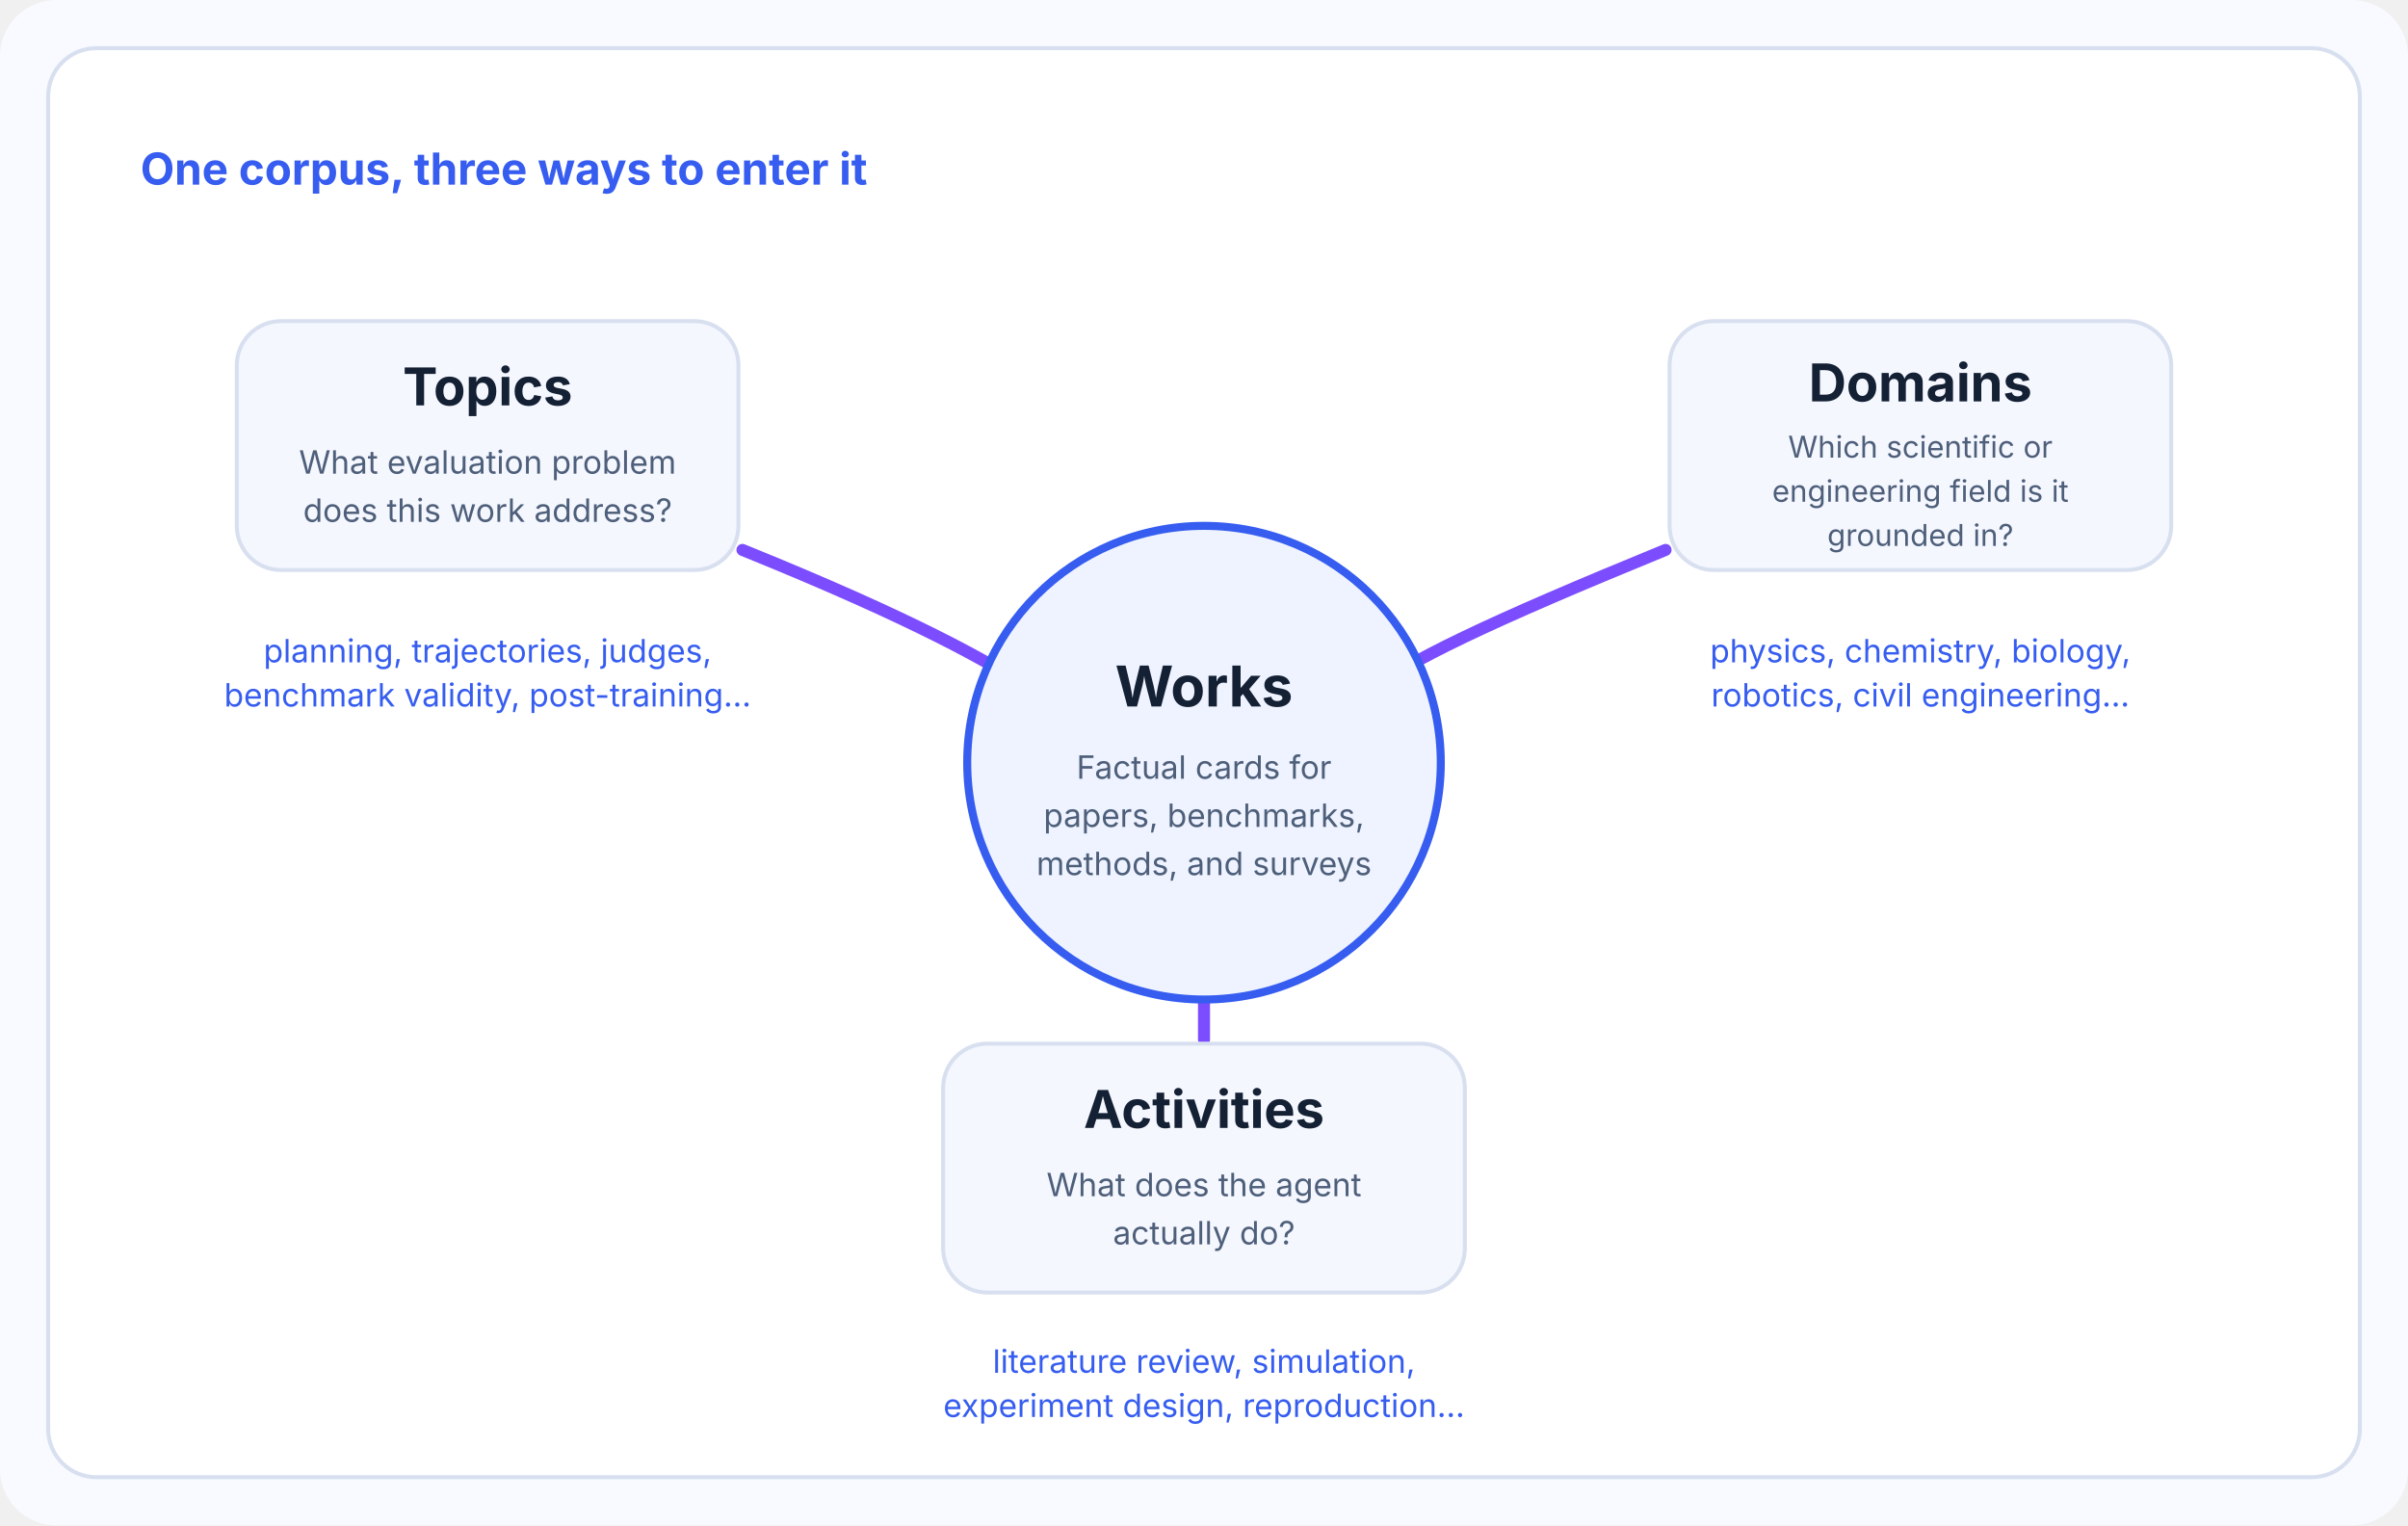
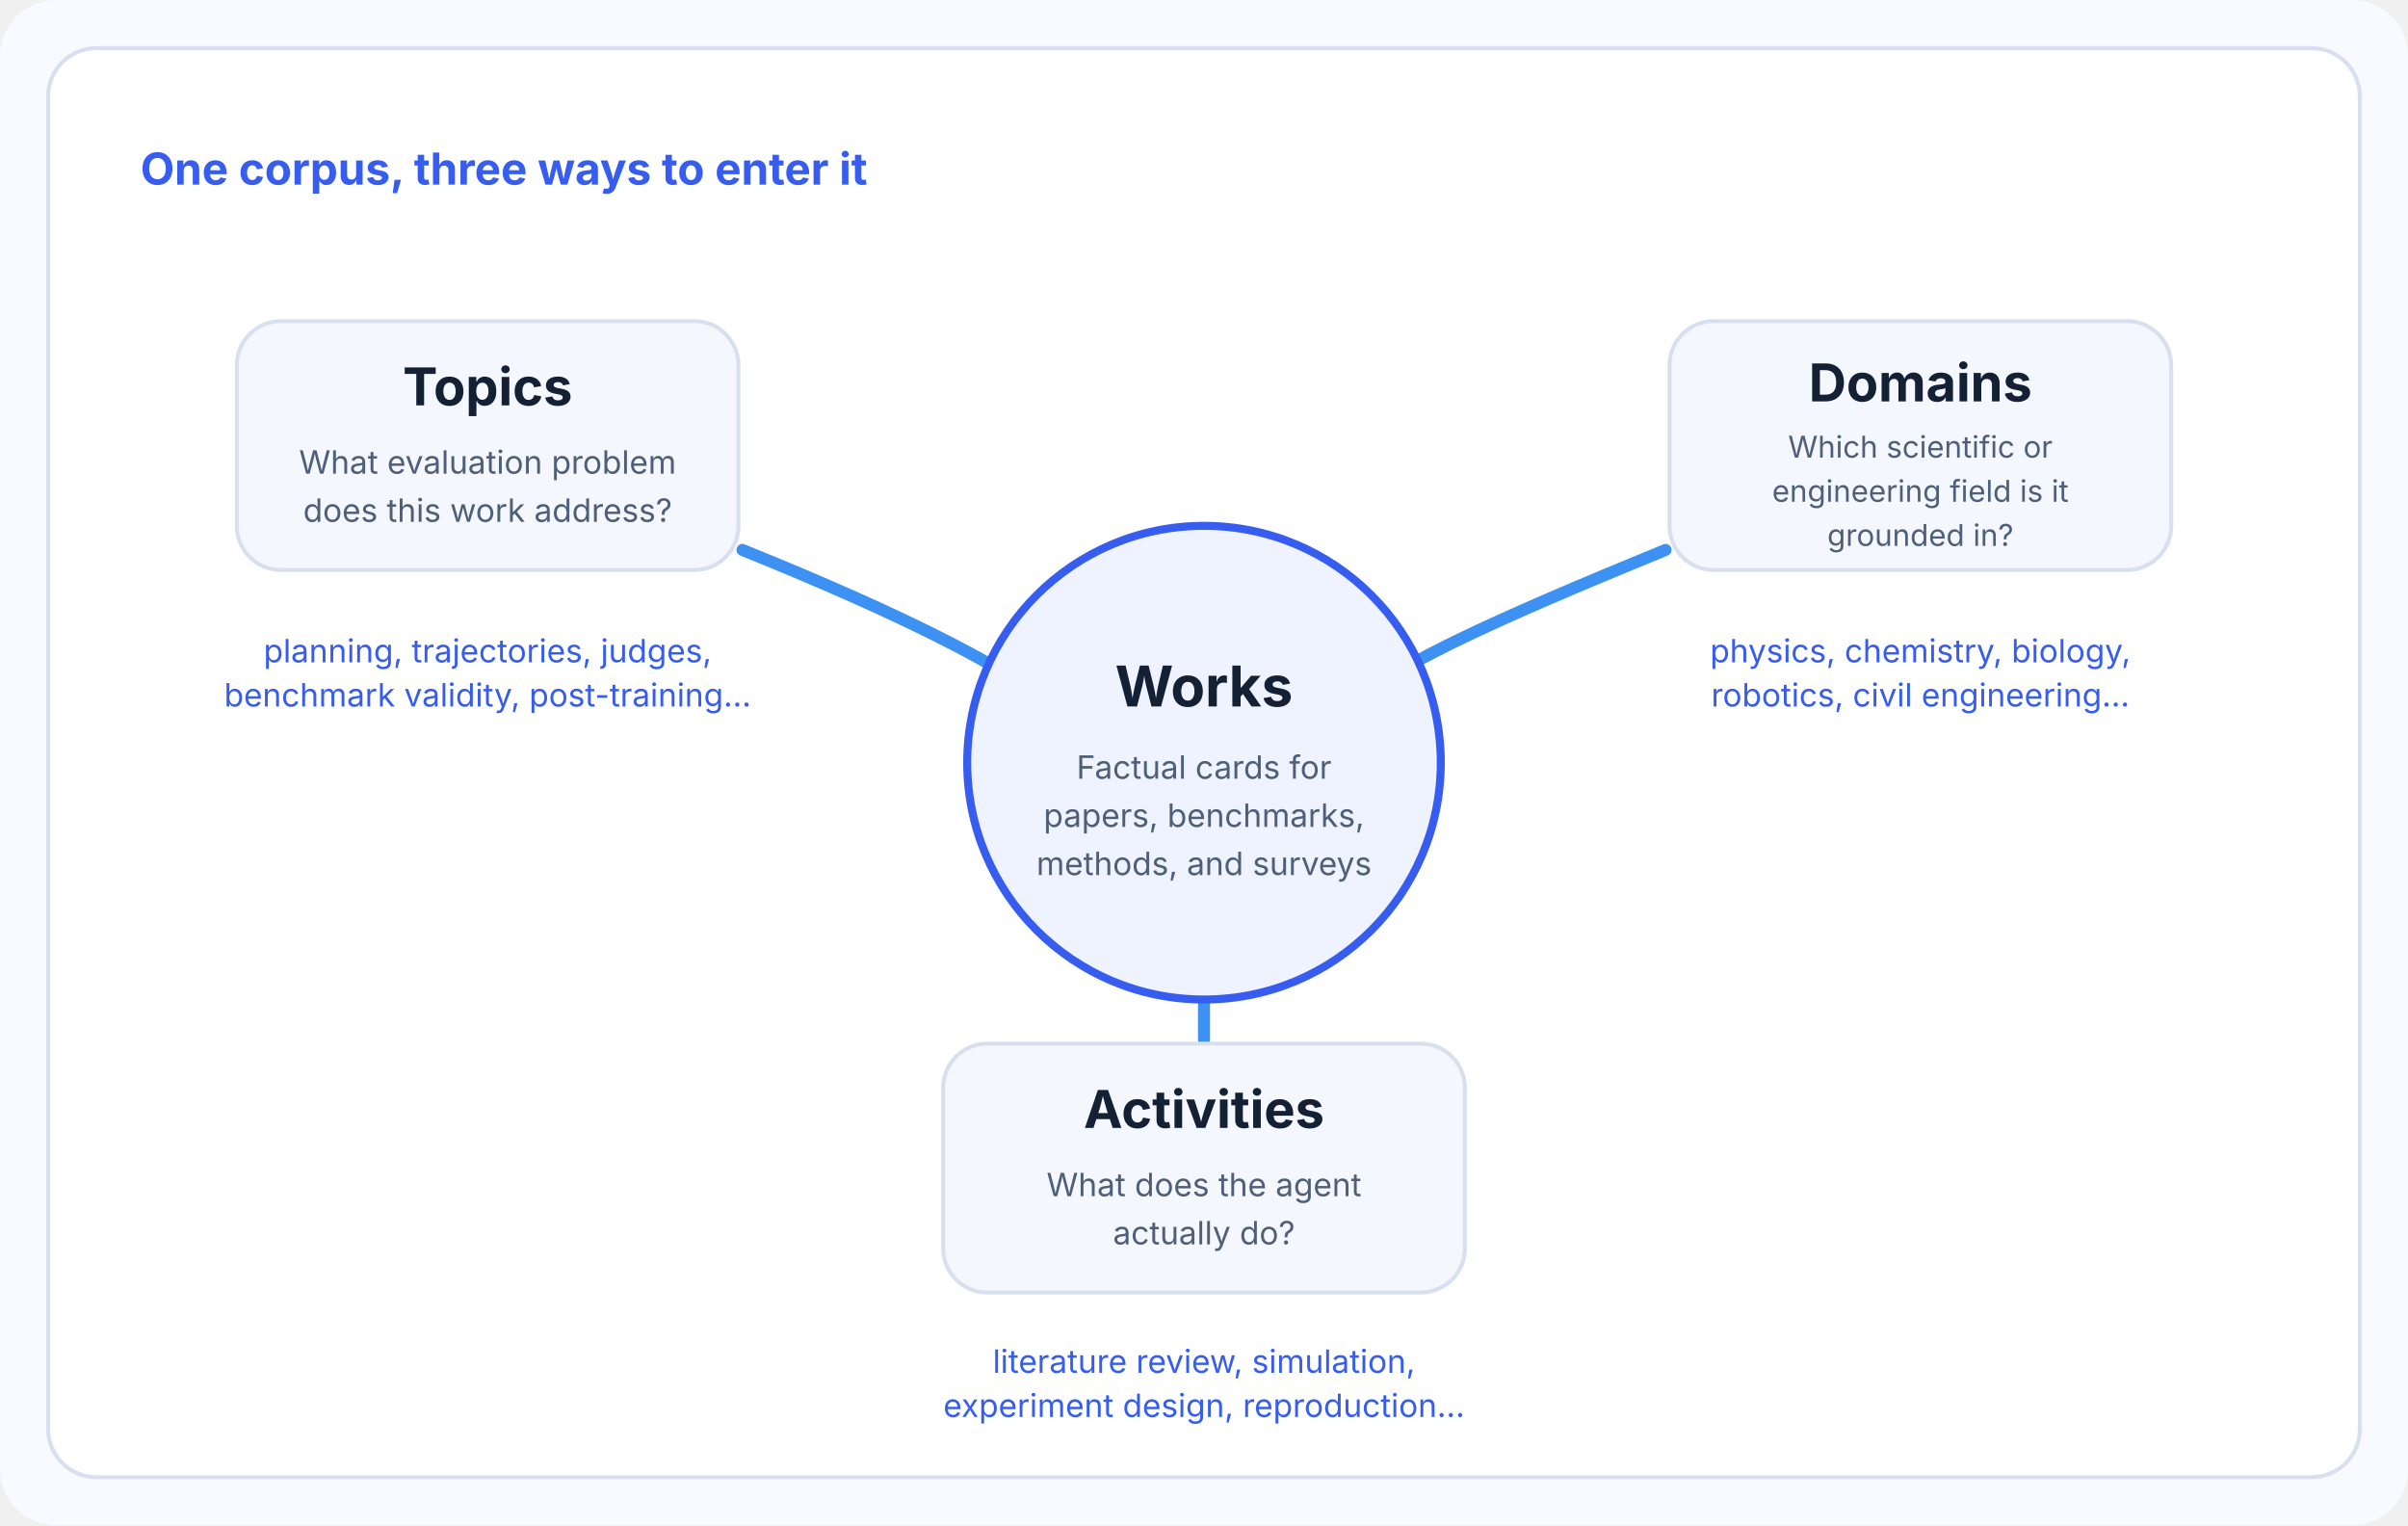
<svg xmlns="http://www.w3.org/2000/svg" width="1200" height="760" viewBox="0 0 1200 760" fill="none">
  <rect width="1200" height="760" rx="28" fill="#F8FAFF" />
  <rect x="24" y="24" width="1152" height="712" rx="24" fill="white" stroke="#D8E0F0" stroke-width="2" />
  <text x="70" y="92" fill="#365DF0" font-family="Inter, Arial, sans-serif" font-size="22" font-weight="700">One corpus, three ways to enter it</text>
-   <path d="M370 274C454 308 494 330 516 345" stroke="#7C4DFF" stroke-width="6" stroke-linecap="round" />
-   <path d="M830 274C742 310 700 330 682 345" stroke="#7C4DFF" stroke-width="6" stroke-linecap="round" />
-   <path d="M600 518C600 482 600 466 600 438" stroke="#7C4DFF" stroke-width="6" stroke-linecap="round" />
+   <path d="M370 274C454 308 494 330 516 345" stroke="#3D91F2" stroke-width="6" stroke-linecap="round" />
+   <path d="M830 274C742 310 700 330 682 345" stroke="#3D91F2" stroke-width="6" stroke-linecap="round" />
+   <path d="M600 518C600 482 600 466 600 438" stroke="#3D91F2" stroke-width="6" stroke-linecap="round" />
  <circle cx="600" cy="380" r="118" fill="#EEF3FF" stroke="#365DF0" stroke-width="4" />
  <text x="600" y="352" text-anchor="middle" fill="#142033" font-family="Inter, Arial, sans-serif" font-size="28" font-weight="700">Works</text>
  <g text-anchor="middle" fill="#4E5F7A" font-family="Inter, Arial, sans-serif" font-size="16">
    <text x="600" y="388">Factual cards for</text>
    <text x="600" y="412">papers, benchmarks,</text>
    <text x="600" y="436">methods, and surveys</text>
  </g>
  <rect x="118" y="160" width="250" height="124" rx="22" fill="#F5F7FF" stroke="#D8E0F0" stroke-width="2" />
  <text x="243" y="202" text-anchor="middle" fill="#142033" font-family="Inter, Arial, sans-serif" font-size="26" font-weight="700">Topics</text>
  <g text-anchor="middle" fill="#4E5F7A" font-family="Inter, Arial, sans-serif" font-size="16">
    <text x="243" y="236">What evaluation problem</text>
    <text x="243" y="260">does this work address?</text>
  </g>
  <rect x="832" y="160" width="250" height="124" rx="22" fill="#F5F7FF" stroke="#D8E0F0" stroke-width="2" />
  <text x="957" y="200" text-anchor="middle" fill="#142033" font-family="Inter, Arial, sans-serif" font-size="26" font-weight="700">Domains</text>
  <g text-anchor="middle" fill="#4E5F7A" font-family="Inter, Arial, sans-serif" font-size="15">
    <text x="957" y="228">Which scientific or</text>
    <text x="957" y="250">engineering field is it</text>
    <text x="957" y="272">grounded in?</text>
  </g>
  <rect x="470" y="520" width="260" height="124" rx="22" fill="#F5F7FF" stroke="#D8E0F0" stroke-width="2" />
  <text x="600" y="562" text-anchor="middle" fill="#142033" font-family="Inter, Arial, sans-serif" font-size="26" font-weight="700">Activities</text>
  <g text-anchor="middle" fill="#4E5F7A" font-family="Inter, Arial, sans-serif" font-size="16">
    <text x="600" y="596">What does the agent</text>
    <text x="600" y="620">actually do?</text>
  </g>
  <g text-anchor="middle" fill="#365DF0" font-family="Inter, Arial, sans-serif" font-size="16">
    <text x="243" y="330">planning, trajectories, judges,</text>
    <text x="243" y="352">benchmark validity, post-training...</text>
    <text x="957" y="330">physics, chemistry, biology,</text>
    <text x="957" y="352">robotics, civil engineering...</text>
    <text x="600" y="684">literature review, simulation,</text>
    <text x="600" y="706">experiment design, reproduction...</text>
  </g>
</svg>
